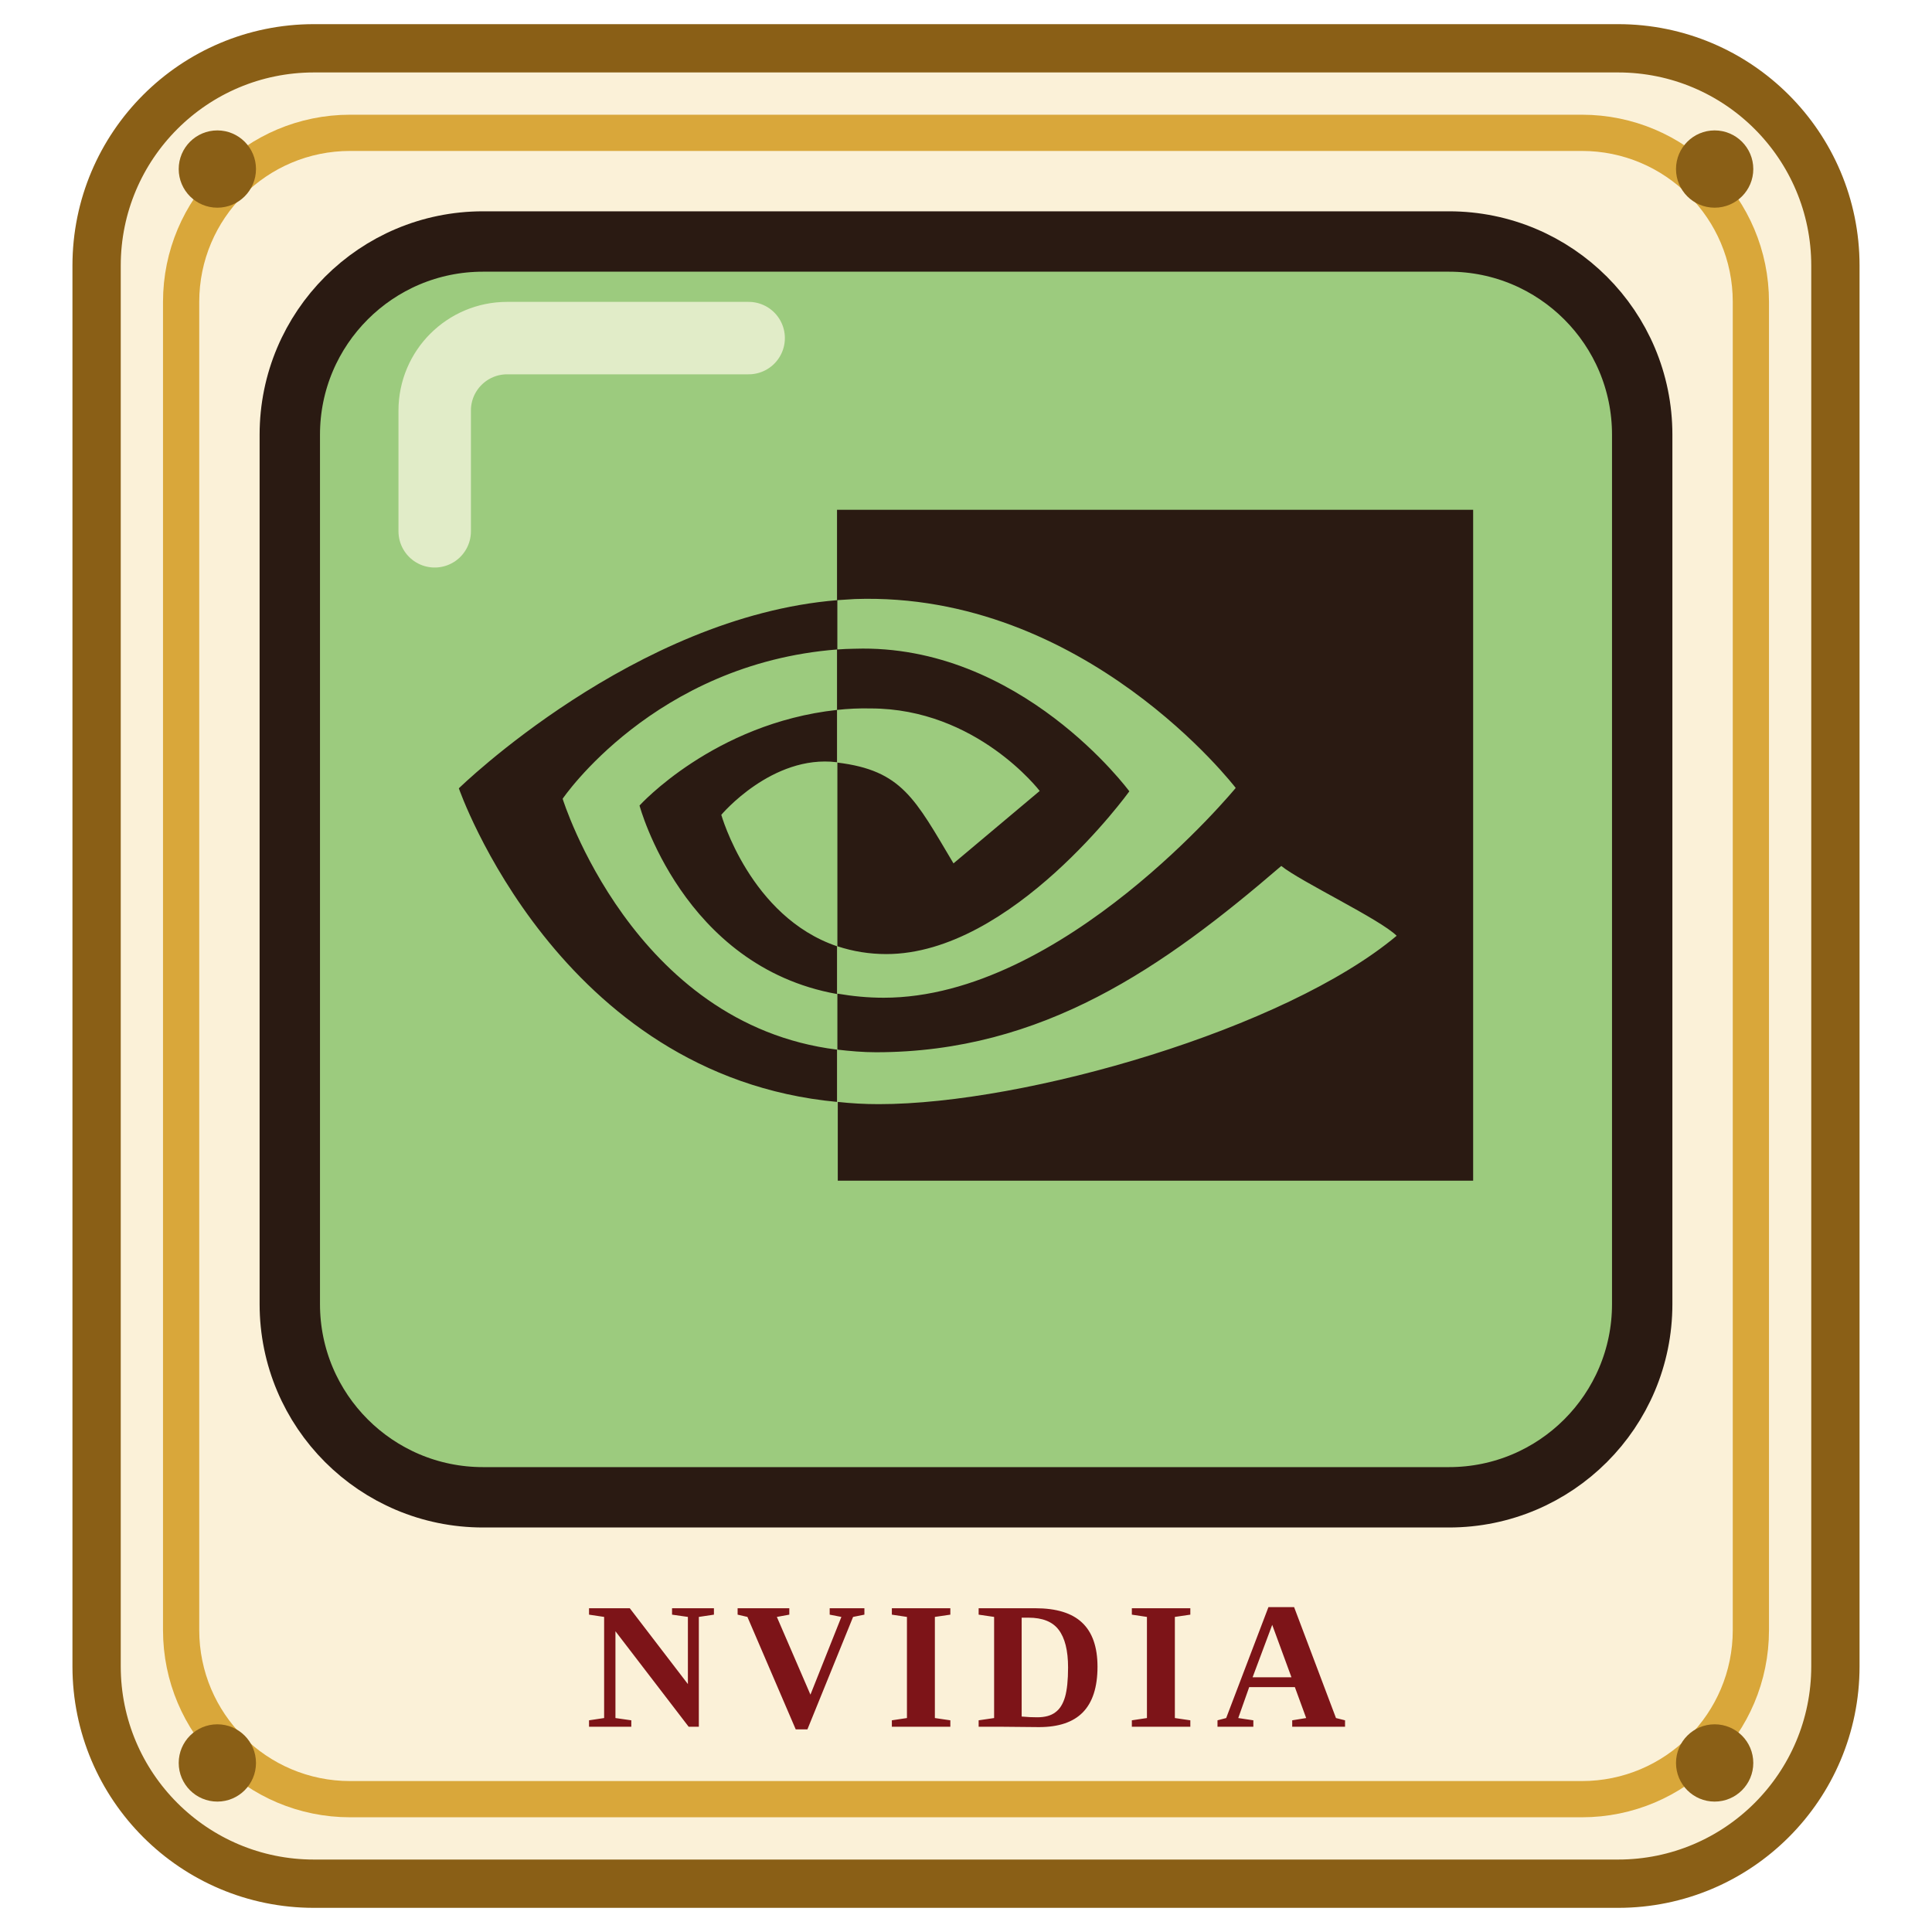
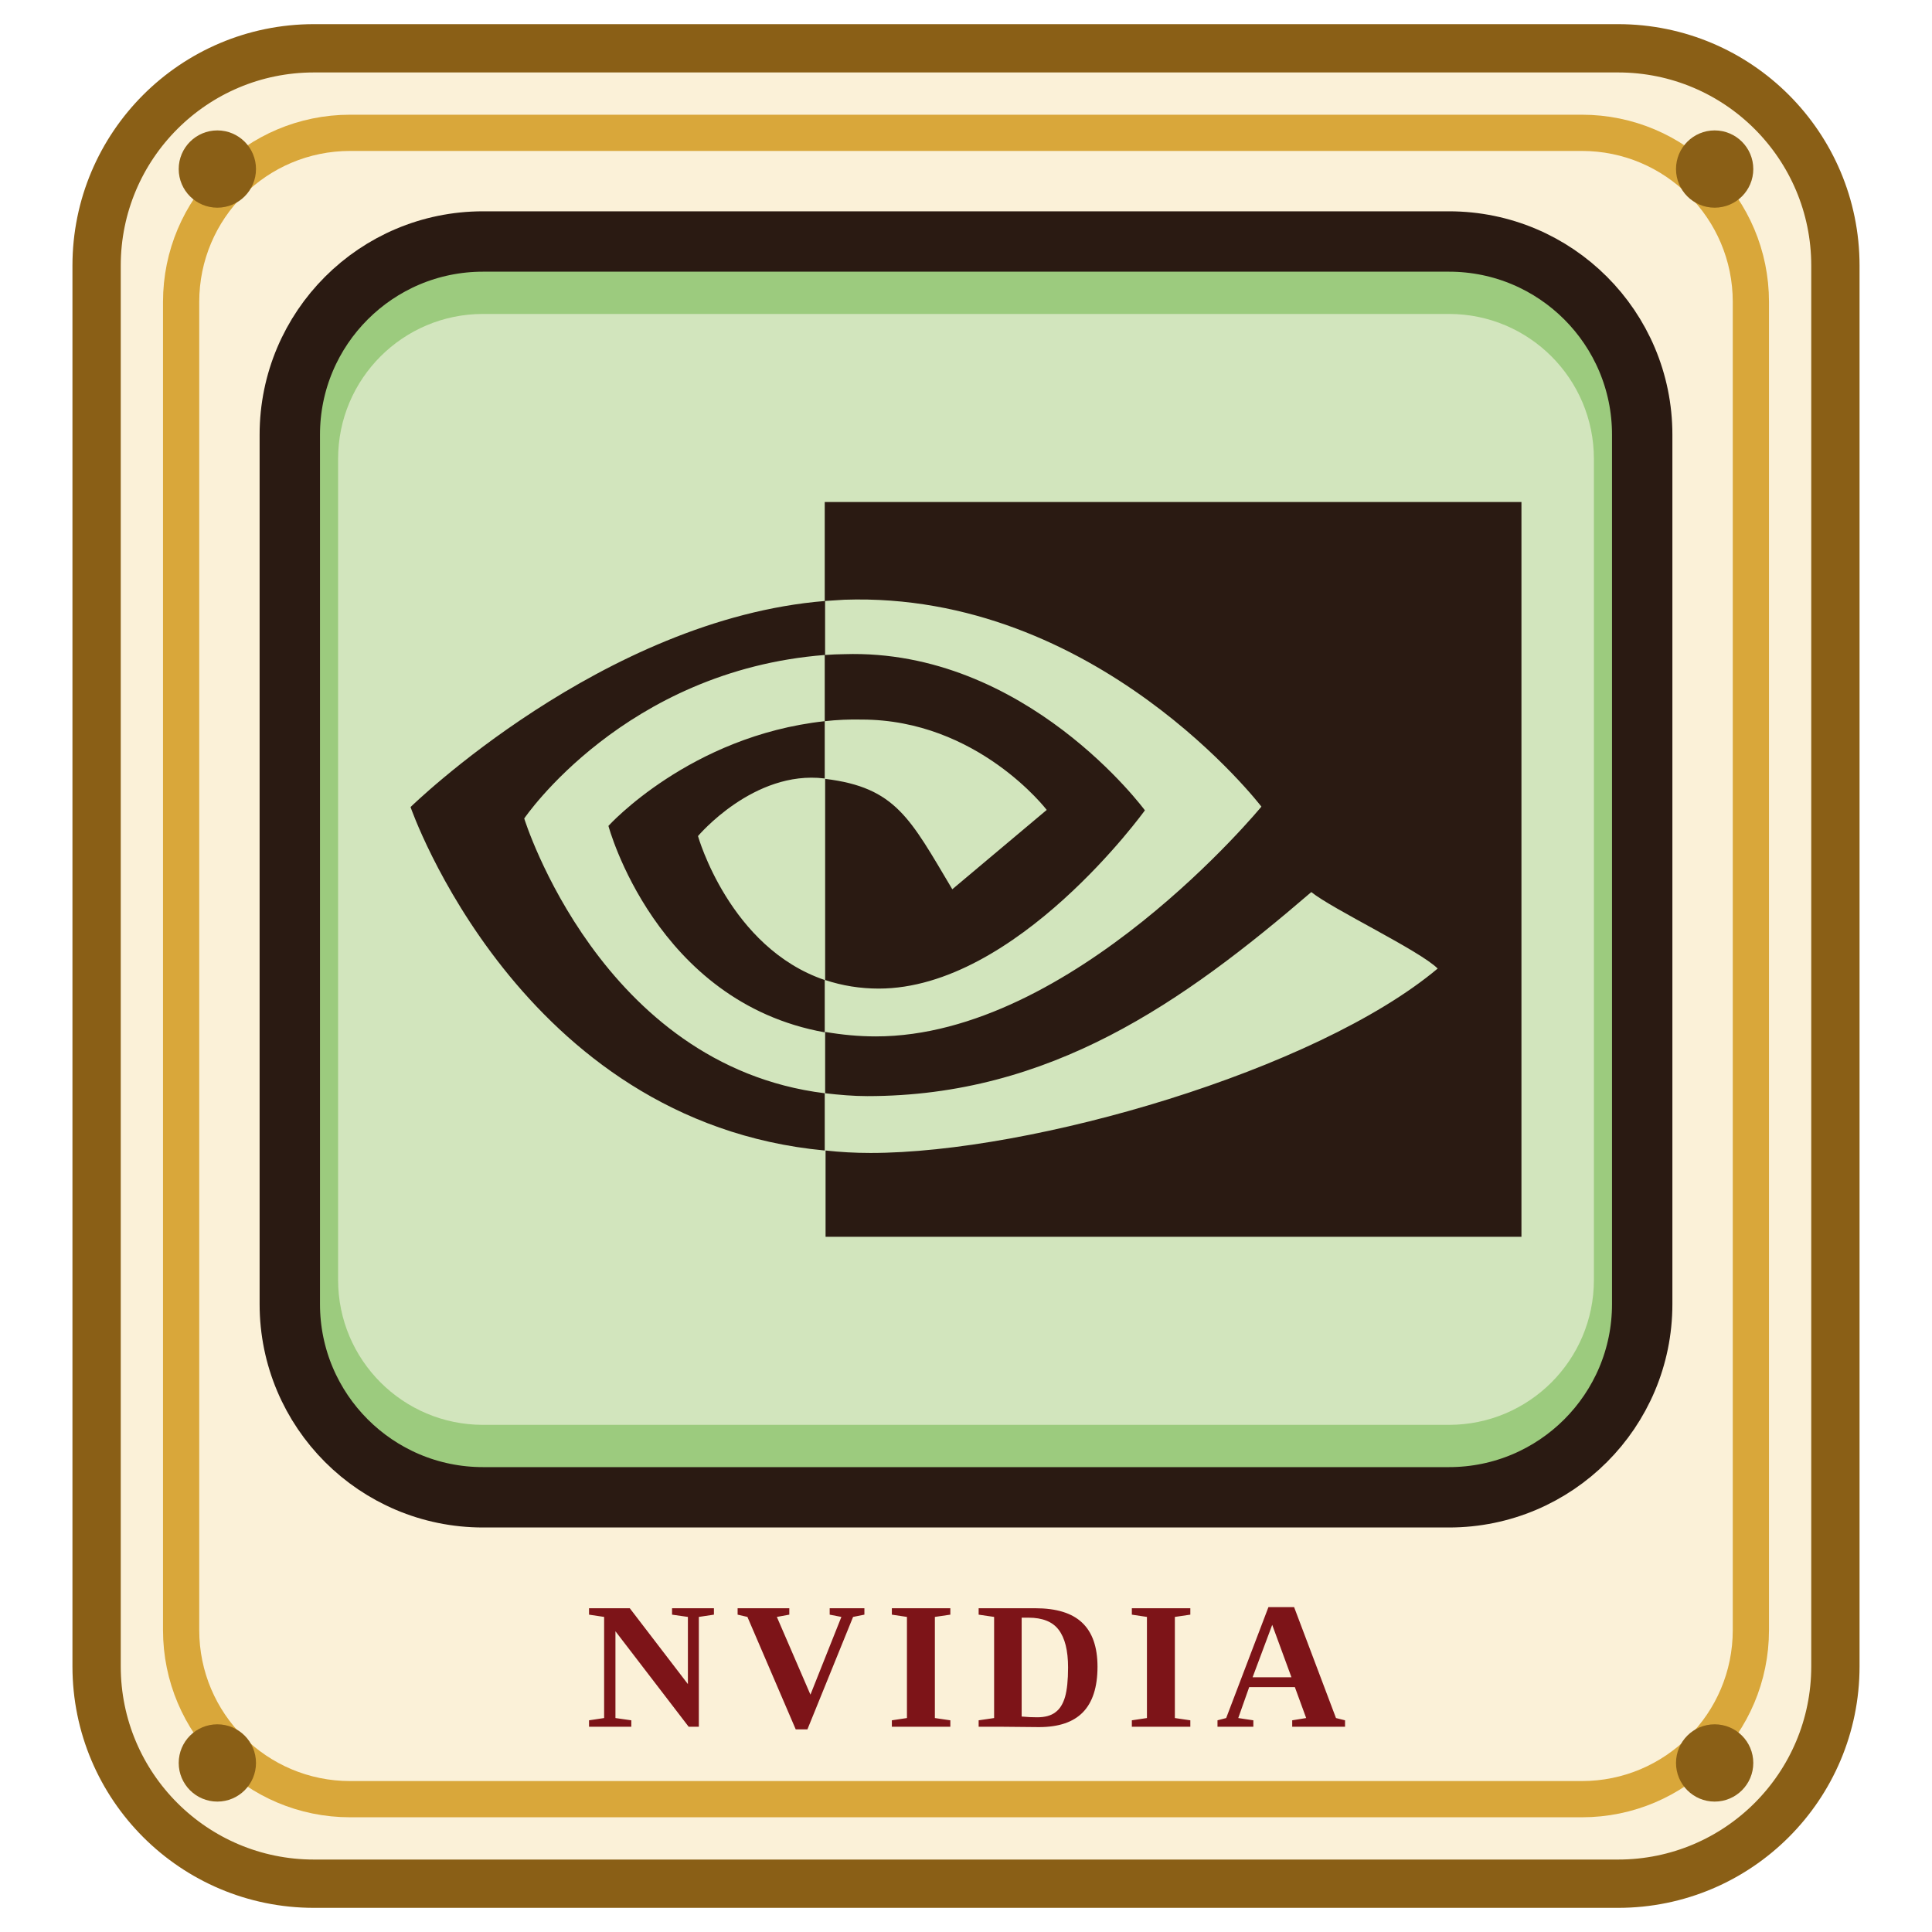
<svg xmlns="http://www.w3.org/2000/svg" viewBox="0 0 80 80">
  <rect x="4" y="2" width="72" height="76" rx="9" fill="#fbf1d8" stroke="#8a5f16" stroke-width="2" />
  <rect x="7.5" y="5.5" width="65" height="69" rx="7" fill="none" stroke="#d9a73a" stroke-width="1.5" />
  <rect x="12" y="10" width="56" height="52" rx="8" fill="#9ccb7e" stroke="#2a1a12" stroke-width="2.5" />
-   <path d="M18 22v-5a3 3 0 0 1 3-3h10" fill="none" stroke="#fff9e7" stroke-width="3" stroke-linecap="round" opacity=".7" />
-   <svg x="19" y="14" width="42" height="42" viewBox="0 0 24 24" fill="#2a1a12">
+   <rect x="14" y="13" width="52" height="46" rx="6" fill="#fffaf0" opacity=".55" />
+   <svg x="15" y="13" width="50" height="46" viewBox="0 0 24 24" preserveAspectRatio="xMidYMid meet" fill="#2a1a12">
    <path d="M8.948 8.798v-1.43a6.7 6.7 0 0 1 .424-.018c3.922-.124 6.493 3.374 6.493 3.374s-2.774 3.851-5.75 3.851c-.398 0-.787-.062-1.158-.185v-4.346c1.528.185 1.837.857 2.747 2.385l2.04-1.714s-1.492-1.952-4-1.952a6.016 6.016 0 0 0-.796.035m0-4.735v2.138l.424-.027c5.45-.185 9.01 4.47 9.01 4.47s-4.08 4.964-8.33 4.964c-.37 0-.733-.035-1.095-.097v1.325c.3.035.61.062.91.062 3.957 0 6.82-2.023 9.593-4.408.459.371 2.34 1.263 2.73 1.652-2.633 2.208-8.772 3.984-12.253 3.984-.335 0-.653-.018-.971-.053v1.864H24V4.063zm0 10.326v1.131c-3.657-.654-4.673-4.46-4.673-4.46s1.758-1.944 4.673-2.262v1.237H8.94c-1.528-.186-2.73 1.245-2.73 1.245s.68 2.412 2.739 3.11M2.456 10.9s2.164-3.197 6.5-3.533V6.201C4.153 6.59 0 10.653 0 10.653s2.35 6.802 8.948 7.42v-1.237c-4.84-.6-6.492-5.936-6.492-5.936z" />
  </svg>
  <circle cx="9" cy="7" r="1.6" fill="#8a5f16" />
  <circle cx="71" cy="7" r="1.6" fill="#8a5f16" />
  <circle cx="9" cy="73" r="1.6" fill="#8a5f16" />
  <circle cx="71" cy="73" r="1.6" fill="#8a5f16" />
  <text x="40" y="71.5" text-anchor="middle" font-family="Georgia,'Times New Roman',serif" font-size="7.5" font-weight="700" letter-spacing=".8" fill="#7d1418">NVIDIA</text>
</svg>
